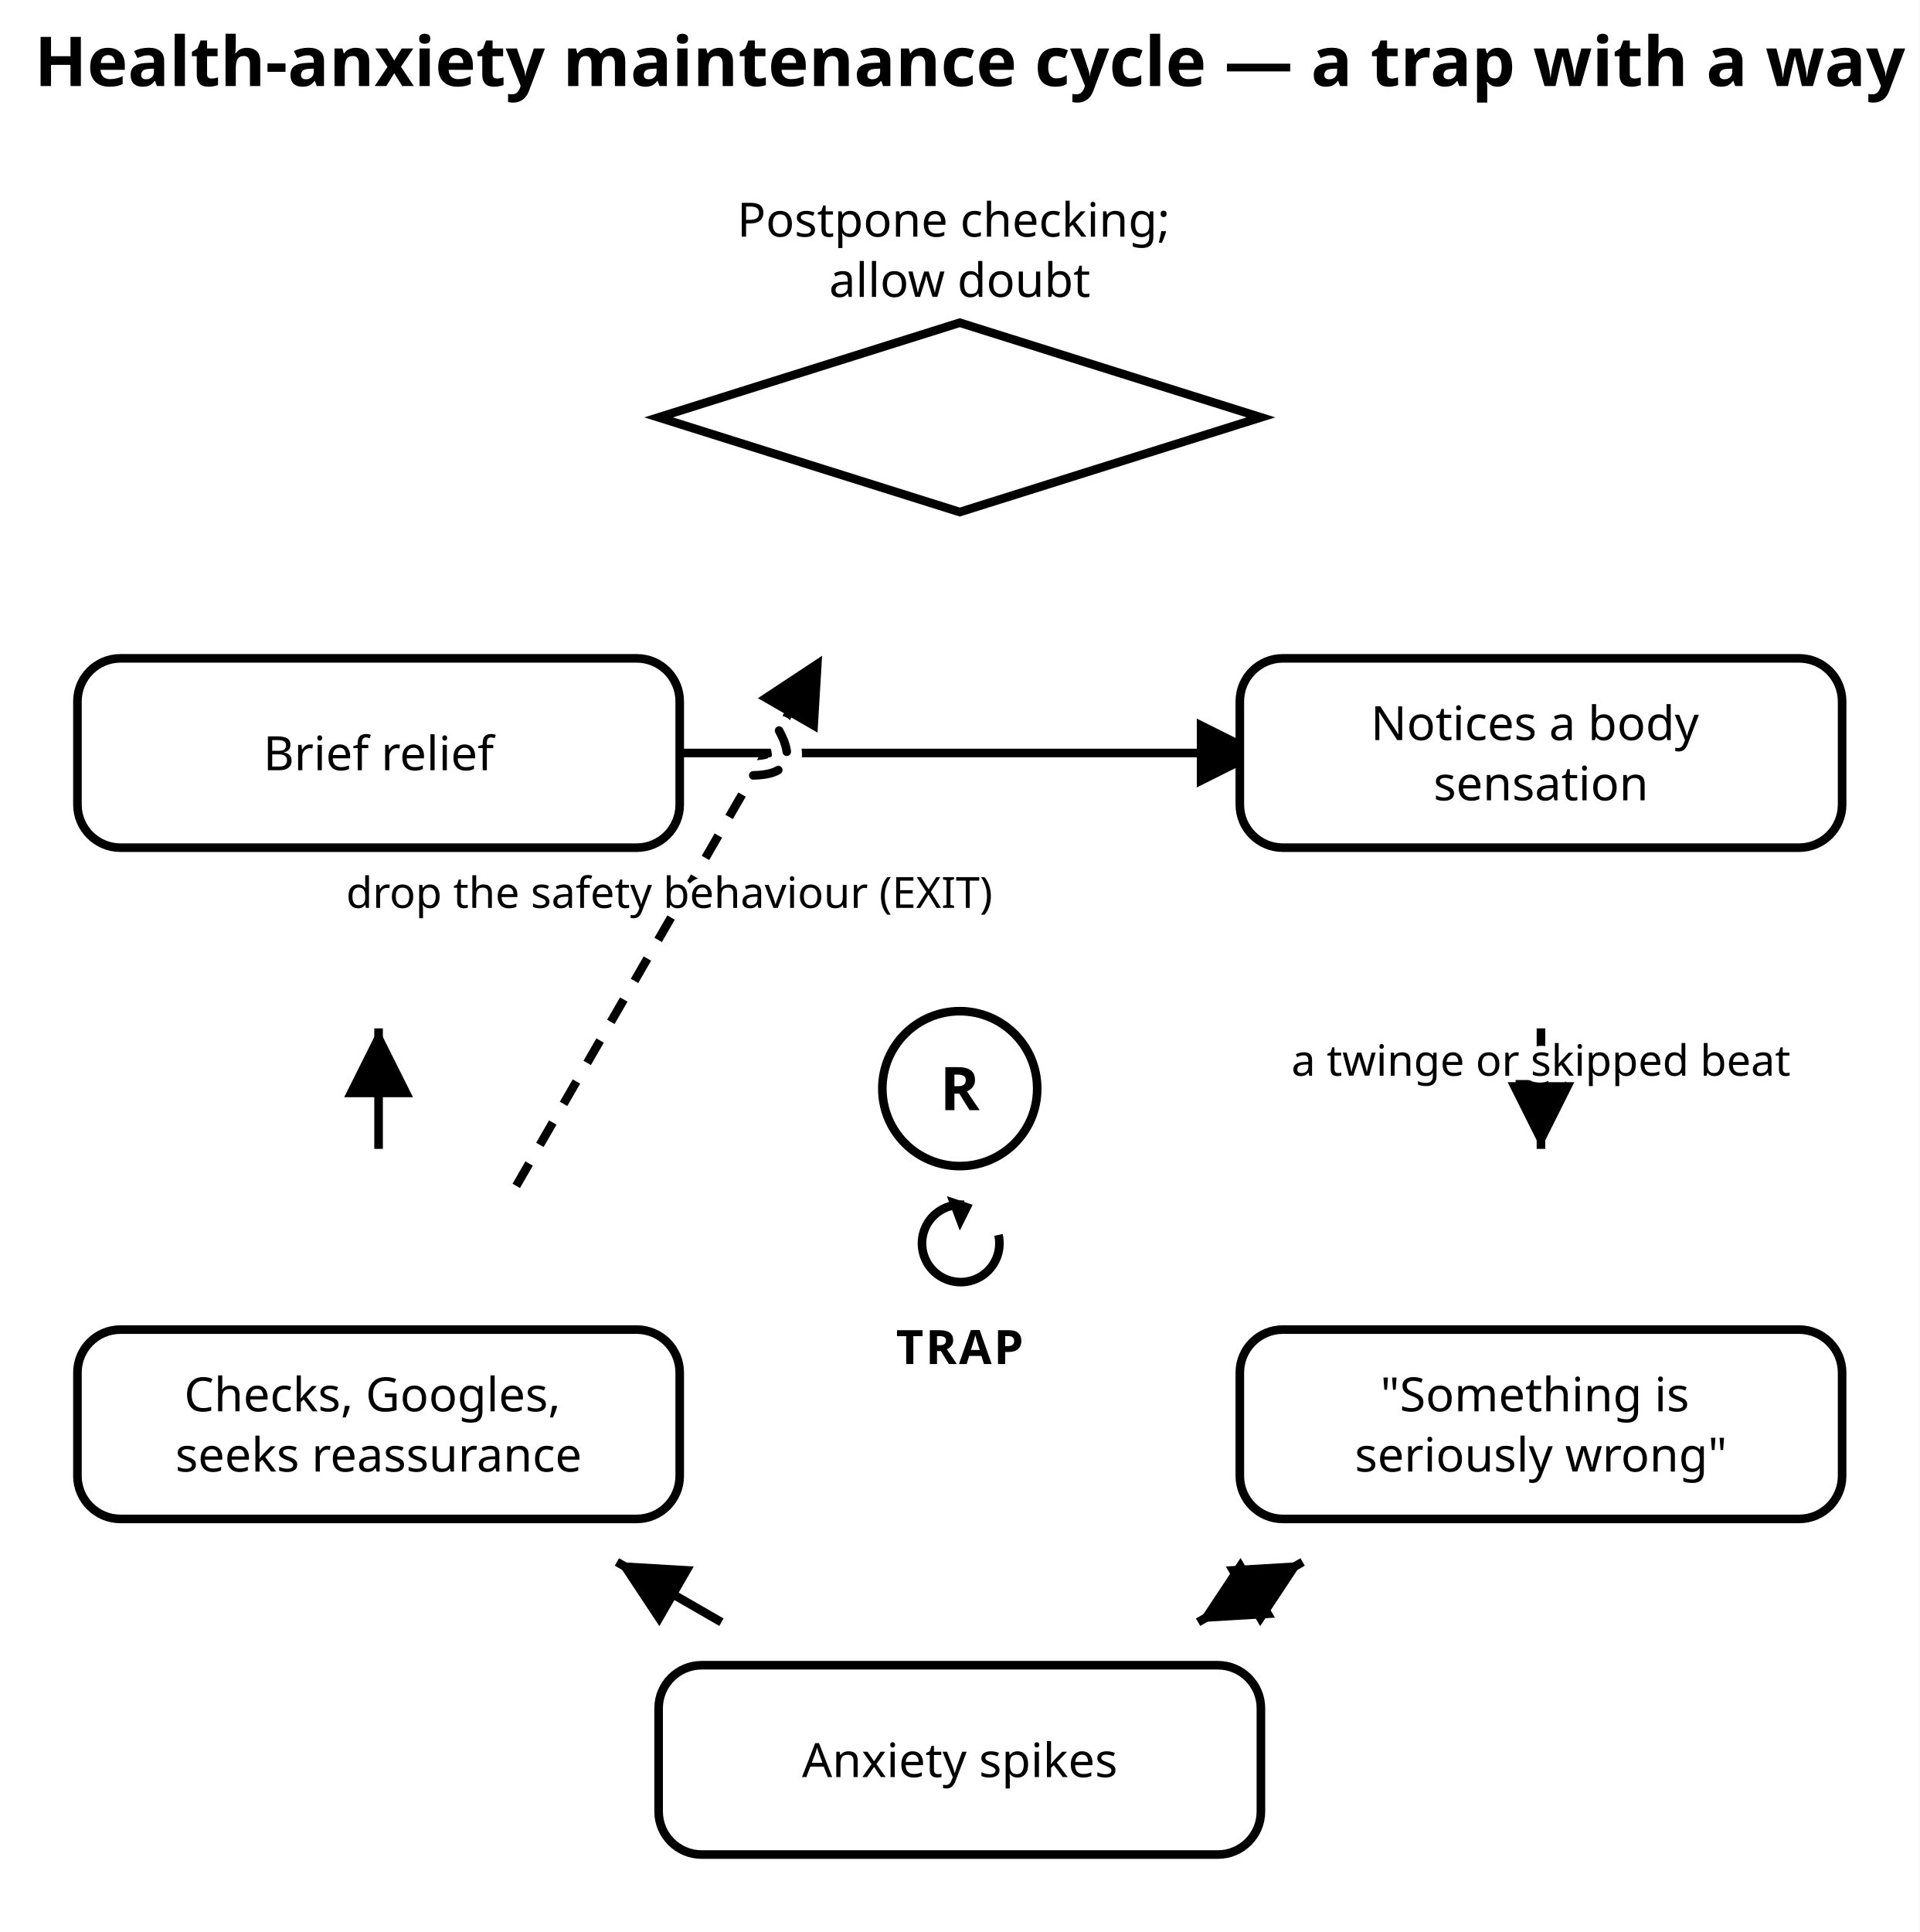
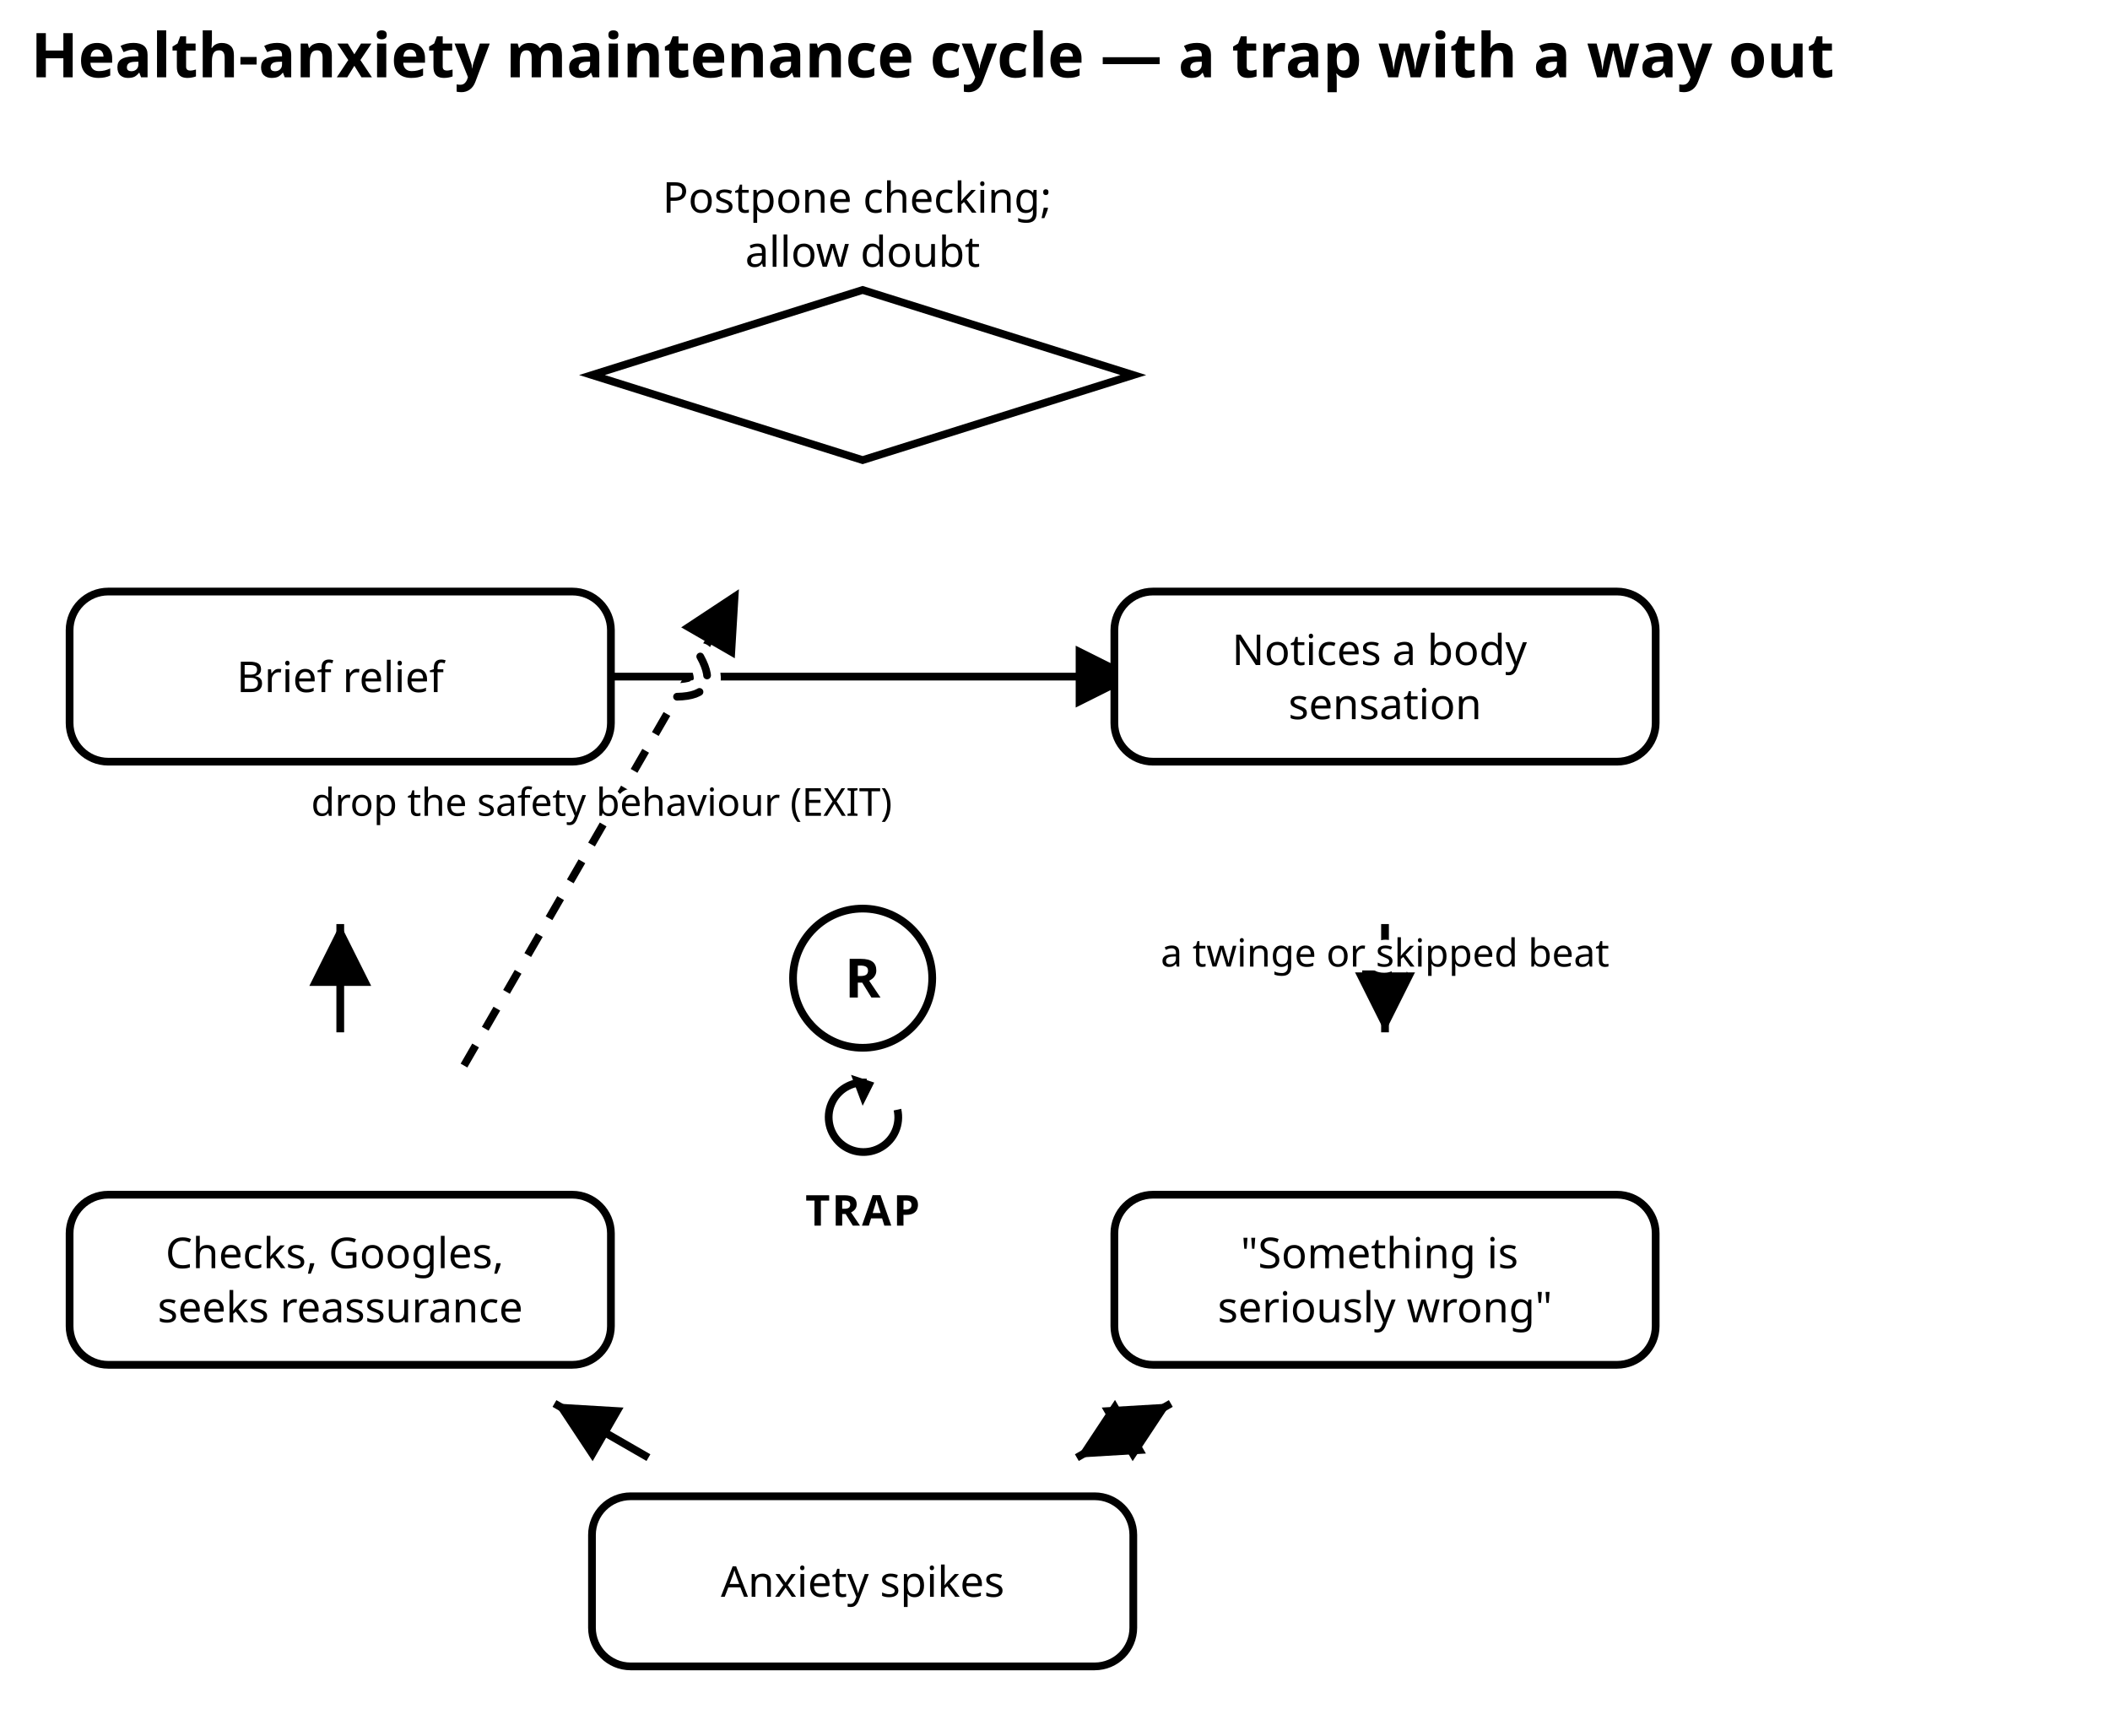
- <svg xmlns="http://www.w3.org/2000/svg" viewBox="56.9 -3 446.2 449" role="img" aria-label="Maintaining loop: Health-anxiety maintenance cycle — a trap with a way out. Links: Notices a body sensation -&gt; &quot;Something is seriously wrong&quot;; &quot;Something is seriously wrong&quot; &lt;-&gt; Anxiety spikes; Anxiety spikes -&gt; Checks, Googles, seeks reassurance; Checks, Googles, seeks reassurance -&gt; Brief relief; Brief relief -&gt; Notices a body sensation (reinforcing). Ways out: Checks, Googles, seeks reassurance to Postpone checking; allow doubt. This maintaining pattern is a trap — a self-confirming loop, where actions meant to escape confirm the belief. Confidence — medium: &quot;Something is seriously wrong&quot;.">
+ <svg xmlns="http://www.w3.org/2000/svg" viewBox="56.9 -3 545.7 449" role="img" aria-label="Maintaining loop: Health-anxiety maintenance cycle — a trap with a way out. Links: Notices a body sensation -&gt; &quot;Something is seriously wrong&quot;; &quot;Something is seriously wrong&quot; &lt;-&gt; Anxiety spikes; Anxiety spikes -&gt; Checks, Googles, seeks reassurance; Checks, Googles, seeks reassurance -&gt; Brief relief; Brief relief -&gt; Notices a body sensation (reinforcing). Ways out: Checks, Googles, seeks reassurance to Postpone checking; allow doubt. This maintaining pattern is a trap — a self-confirming loop, where actions meant to escape confirm the belief. Confidence — medium: &quot;Something is seriously wrong&quot;.">
  <defs>
    <marker id="arrow" markerWidth="10" markerHeight="10" refX="8" refY="4" orient="auto-start-reverse">
      <path d="M0,0 L8,4 L0,8 z" fill="#000" />
    </marker>
  </defs>
-   <rect x="56.9" y="-3" width="446.2" height="449" fill="#fff" />
+   <rect x="56.9" y="-3" width="545.7" height="449" fill="#fff" />
  <text x="64.9" y="17" font-family="sans-serif" font-size="16" font-weight="700">Health-anxiety maintenance cycle — a trap with a way out</text>
  <path data-el="edge:e1" d="M 415.1,236 L 415.1,264" fill="none" stroke="#000" stroke-width="2" marker-end="url(#arrow)" />
  <text data-el="edgelabel:e1" x="415.1" y="247" font-family="sans-serif" font-size="10" text-anchor="middle" stroke="#fff" stroke-width="3" paint-order="stroke">a twinge or skipped beat</text>
  <path data-el="edge:e2" d="M 359.7,360 L 335.4,374" fill="none" stroke="#000" stroke-width="2" marker-start="url(#arrow)" marker-end="url(#arrow)" />
  <path data-el="edge:e3" d="M 224.6,374 L 200.3,360" fill="none" stroke="#000" stroke-width="2" marker-end="url(#arrow)" />
  <path data-el="edge:e4" d="M 144.9,264 L 144.9,236" fill="none" stroke="#000" stroke-width="2" marker-end="url(#arrow)" />
  <path data-el="edge:e5" d="M 208.9,172 L 351.1,172" fill="none" stroke="#000" stroke-width="2" marker-end="url(#arrow)" />
  <path data-el="edge:x1" d="M 176.9,272.6 L 248,149.4" fill="none" stroke="#000" stroke-width="2" stroke-dasharray="6 5" marker-end="url(#arrow)" />
  <text data-el="edgelabel:x1" x="212.5" y="208" font-family="sans-serif" font-size="10" text-anchor="middle" stroke="#fff" stroke-width="3" paint-order="stroke">drop the safety behaviour (EXIT)</text>
  <path d="M 232,177.2 Q 243.6,177 238,166.8" fill="none" stroke="#fff" stroke-width="7" stroke-linecap="round" />
  <path d="M 232,177.2 Q 243.6,177 238,166.8" fill="none" stroke="#000" stroke-width="2" stroke-dasharray="6 5" stroke-linecap="round" />
  <circle cx="280" cy="250" r="18" fill="#fff" stroke="#000" stroke-width="2" />
  <text x="280" y="255" text-anchor="middle" font-family="sans-serif" font-size="14" font-weight="700">R</text>
  <path d="M 289,284 A 9 9 0 1 1 281,277" fill="none" stroke="#000" stroke-width="2" />
  <path d="M 277,275 L 283,277 L 280,283 z" fill="#000" stroke="none" />
  <text x="280" y="314" text-anchor="middle" font-family="sans-serif" font-size="11" font-weight="700" letter-spacing="0.5">TRAP</text>
  <rect data-el="node:sensation" x="345.1" y="150" width="140" height="44" rx="10" ry="10" fill="#fff" stroke="#000" stroke-width="2" />
  <text text-anchor="middle" font-family="sans-serif" font-size="11" data-el="nodelabel:sensation">
    <tspan x="415.1" y="169">Notices a body</tspan>
    <tspan x="415.1" y="183">sensation</tspan>
  </text>
  <rect data-el="node:appraise" x="345.1" y="306" width="140" height="44" rx="10" ry="10" fill="#fff" stroke="#000" stroke-width="2" />
  <text text-anchor="middle" font-family="sans-serif" font-size="11" data-el="nodelabel:appraise">
    <tspan x="415.1" y="325">"Something is</tspan>
    <tspan x="415.1" y="339">seriously wrong"</tspan>
  </text>
  <rect data-el="node:anxiety" x="210" y="384" width="140" height="44" rx="10" ry="10" fill="#fff" stroke="#000" stroke-width="2" />
  <text x="280" y="410" font-family="sans-serif" font-size="11" text-anchor="middle" data-el="nodelabel:anxiety">Anxiety spikes</text>
  <rect data-el="node:checking" x="74.9" y="306" width="140" height="44" rx="10" ry="10" fill="#fff" stroke="#000" stroke-width="2" />
  <text text-anchor="middle" font-family="sans-serif" font-size="11" data-el="nodelabel:checking">
    <tspan x="144.9" y="325">Checks, Googles,</tspan>
    <tspan x="144.9" y="339">seeks reassurance</tspan>
  </text>
  <rect data-el="node:relief" x="74.9" y="150" width="140" height="44" rx="10" ry="10" fill="#fff" stroke="#000" stroke-width="2" />
  <text x="144.9" y="176" font-family="sans-serif" font-size="11" text-anchor="middle" data-el="nodelabel:relief">Brief relief</text>
  <polygon data-el="node:wayout" points="280,72 350,94 280,116 210,94" fill="#fff" stroke="#000" stroke-width="2" />
  <text text-anchor="middle" font-family="sans-serif" font-size="11" stroke="#fff" stroke-width="3" paint-order="stroke" data-el="nodelabel:wayout">
    <tspan x="280" y="52">Postpone checking;</tspan>
    <tspan x="280" y="66">allow doubt</tspan>
  </text>
</svg>
